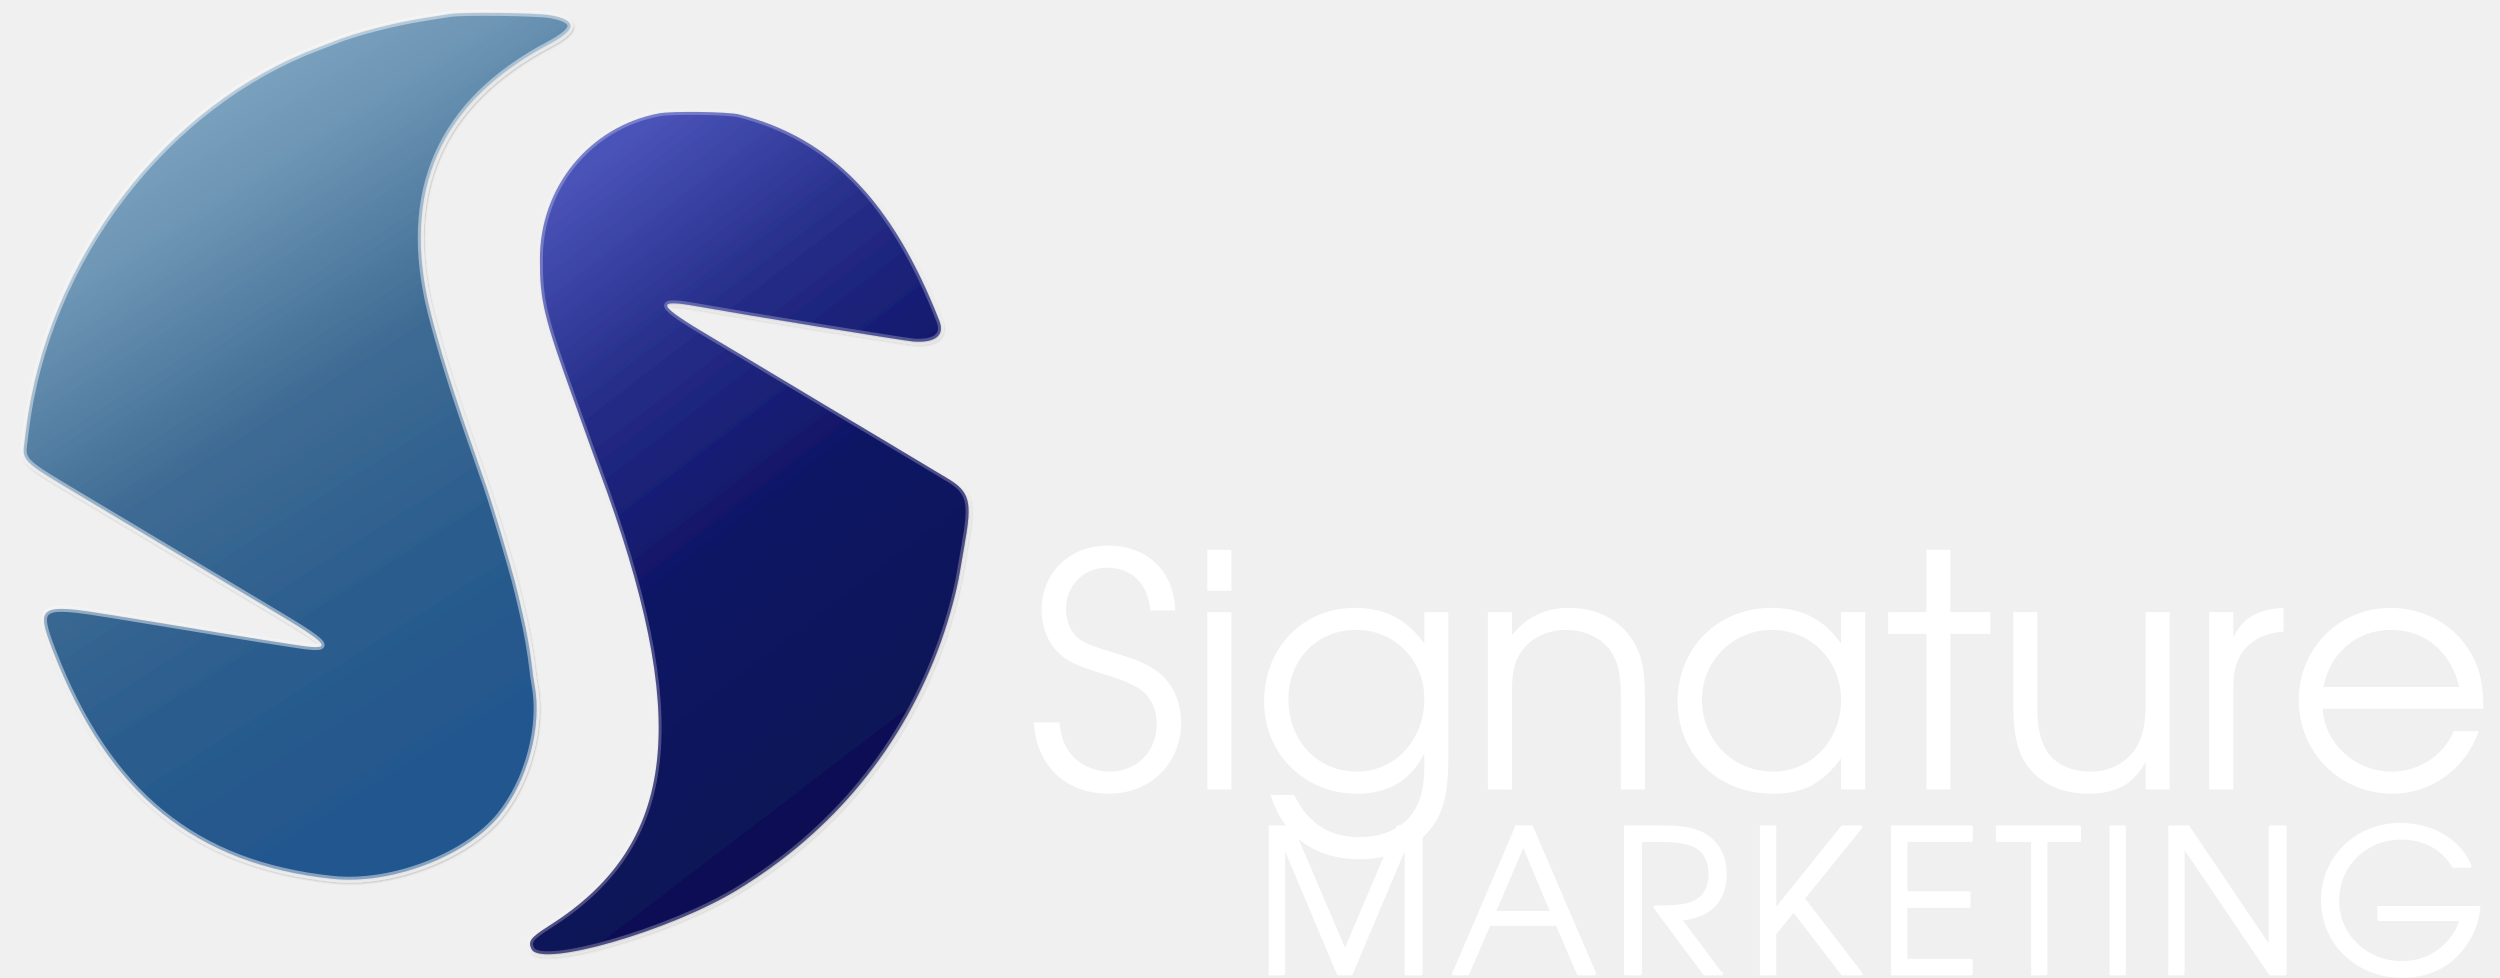
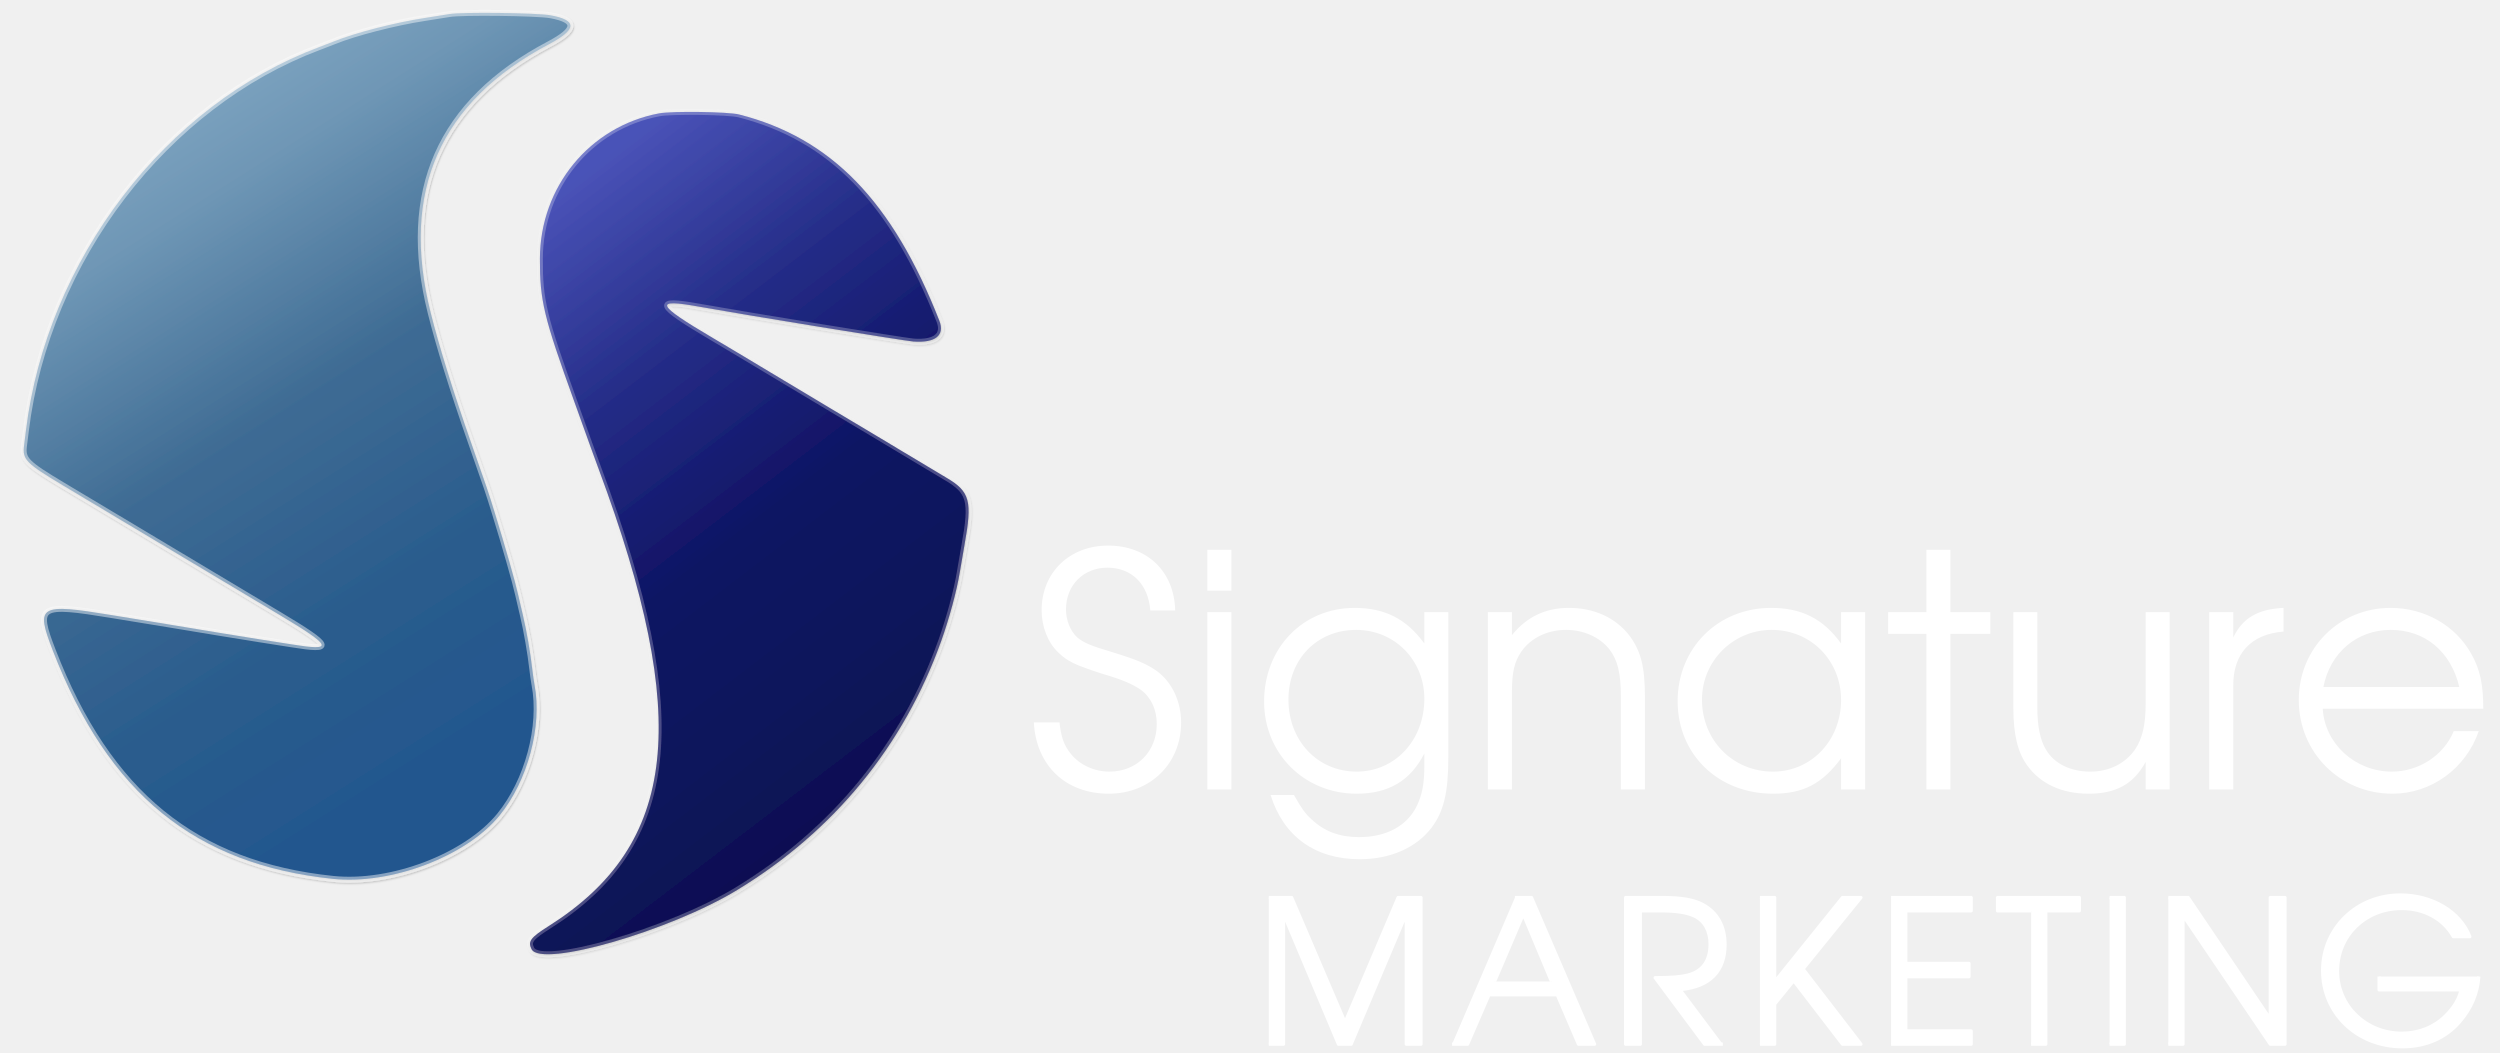
- <svg xmlns="http://www.w3.org/2000/svg" viewBox="0 0 266 104" width="266" height="104">
+ <svg xmlns="http://www.w3.org/2000/svg" viewBox="0 0 266 112" width="266" height="112">
  <defs>
    <linearGradient id="smL" x1="0.15" y1="0" x2="0.55" y2="1">
      <stop offset="0.00" stop-color="#8db2cc" />
      <stop offset="0.25" stop-color="#6e96b5" />
      <stop offset="0.50" stop-color="#3f6c94" />
      <stop offset="0.75" stop-color="#2a5c8d" />
      <stop offset="1.00" stop-color="#22568e" />
    </linearGradient>
    <linearGradient id="smR" x1="0.3" y1="0" x2="0.7" y2="1">
      <stop offset="0.00" stop-color="#4a53b8" />
      <stop offset="0.25" stop-color="#252d88" />
      <stop offset="0.50" stop-color="#0e1363" />
      <stop offset="0.75" stop-color="#101359" />
      <stop offset="1.00" stop-color="#0b0c4a" />
    </linearGradient>
    <filter id="smS" x="-10%" y="-10%" width="125%" height="125%">
      <feDropShadow dx="0.8" dy="1.2" stdDeviation="1" flood-color="#000" flood-opacity="0.35" />
    </filter>
  </defs>
  <g filter="url(#smS)" transform="scale(0.125)">
    <path d="M 382.500 11.982 C 380.300 12.384, 370.776 13.899, 361.335 15.349 C 336.111 19.222, 302.173 27.968, 284.500 35.151 C 281.750 36.269, 275.963 38.505, 271.640 40.121 C 140.982 88.959, 39.835 221.225, 22.050 366.500 C 21.444 371.450, 20.729 377.190, 20.461 379.256 C 18.932 391.054, 22.145 394.340, 53.635 413.180 C 66.211 420.704, 105.975 444.482, 142 466.020 C 178.025 487.558, 221.164 513.352, 237.864 523.340 C 283.095 550.392, 284.731 554.443, 248 548.439 C 242.775 547.585, 230.175 545.601, 220 544.031 C 209.825 542.460, 194.750 540.024, 186.500 538.616 C 178.250 537.209, 158.900 534.002, 143.500 531.490 C 128.100 528.978, 106.275 525.408, 95 523.556 C 33.018 513.373, 30.017 515.202, 45.039 554 C 92.152 675.682, 166.130 735.897, 283.500 748.097 C 332.895 753.231, 396.719 728.976, 425.089 694.289 C 449.156 664.865, 461.704 618.082, 454.969 582.886 C 454.403 579.924, 453.541 573.900, 453.056 569.500 C 451.601 556.329, 448.109 536.266, 445.048 523.500 C 443.466 516.900, 441.632 509.025, 440.973 506 C 438.715 495.641, 430.248 466.016, 420.822 435.500 C 415.646 418.743, 414.831 416.335, 400.512 375.500 C 385.533 332.783, 373.664 294.547, 366.524 266.004 C 340.708 162.801, 374.226 86.761, 467.174 37.664 C 491.142 25.003, 491.579 17.217, 468.557 13.003 C 457.165 10.918, 392.516 10.151, 382.500 11.982" fill="url(#smL)" stroke="#fff" stroke-opacity="0.45" stroke-width="5" />
    <path d="M 561 96.489 C 502.004 107.600, 459.776 159.021, 459.569 220 C 459.448 255.842, 462.718 269.473, 488.718 341.500 C 494.476 357.450, 500.456 374.100, 502.008 378.500 C 503.560 382.900, 506.925 392.125, 509.486 399 C 588.770 611.833, 577.009 718.936, 466.718 788.488 C 451.543 798.058, 449.093 801.411, 452.483 807.966 C 460.760 823.974, 569.992 792.501, 627.500 757.539 C 709.762 707.527, 769.294 634.853, 801.194 545.500 C 808.007 526.417, 814.381 502.872, 816.897 487.500 C 817.977 480.900, 819.788 470.379, 820.922 464.120 C 827.787 426.224, 825.683 418.415, 805.396 406.510 C 799.953 403.316, 792.800 399.040, 789.500 397.007 C 786.200 394.974, 777.200 389.588, 769.500 385.037 C 761.800 380.487, 752.800 375.084, 749.500 373.031 C 746.200 370.978, 736.750 365.335, 728.500 360.491 C 720.250 355.647, 710.800 350.008, 707.500 347.960 C 704.200 345.912, 695.200 340.509, 687.500 335.952 C 679.800 331.396, 670.487 325.830, 666.804 323.584 C 663.121 321.338, 654.434 316.125, 647.500 312 C 640.566 307.875, 631.879 302.664, 628.196 300.419 C 624.513 298.174, 614.750 292.362, 606.500 287.502 C 558.202 259.052, 555.987 253.985, 594.907 260.984 C 634.003 268.015, 770.186 290.169, 777.535 290.693 C 796.229 292.028, 804.416 285.445, 799.541 273 C 759.685 171.243, 707.296 117.303, 629 97.412 C 619.858 95.089, 571.888 94.438, 561 96.489" fill="url(#smR)" stroke="#fff" stroke-opacity="0.25" stroke-width="5" />
  </g>
  <path d="M110 76.86C110.24 81.45 113.38 84.45 117.97 84.45C122.39 84.45 125.67 81.24 125.67 76.89C125.67 74.65 124.73 72.65 123.15 71.44C122.08 70.68 121.01 70.20 118.38 69.40C116.07 68.71 115.31 68.40 114.62 67.82C113.90 67.16 113.42 66.02 113.42 64.85C113.42 62.26 115.28 60.40 117.83 60.40C120.42 60.40 122.18 62.16 122.39 64.95L125.04 64.95C124.94 60.81 122.08 58.05 117.90 58.05C113.80 58.05 110.83 60.92 110.83 64.92C110.83 66.68 111.48 68.37 112.62 69.44C113.62 70.40 114.38 70.75 117.38 71.72C119.39 72.30 120.49 72.79 121.35 73.37C122.46 74.17 123.08 75.48 123.08 77.03C123.08 79.96 120.97 82.10 118.04 82.10C116.42 82.10 114.87 81.38 113.93 80.20C113.21 79.31 112.90 78.44 112.73 76.86M128.46 84L131.02 84L131.02 65.13L128.46 65.13M128.46 62.85L131.02 62.85L131.02 58.50L128.46 58.50M154.10 65.13L151.55 65.13L151.55 68.47C149.65 65.85 147.34 64.68 144.13 64.68C138.61 64.68 134.50 68.96 134.50 74.65C134.50 80.17 138.78 84.45 144.34 84.45C147.75 84.45 150.07 83.07 151.55 80.17L151.55 81.45C151.55 83.31 151.34 84.48 150.79 85.66C149.79 87.83 147.55 89.07 144.61 89.07C142.51 89.07 140.89 88.45 139.54 87.17C138.89 86.59 138.47 86 137.68 84.59L135.19 84.59C136.57 89 139.92 91.42 144.68 91.42C147.96 91.42 150.72 90.18 152.34 88.04C153.62 86.31 154.10 84.31 154.10 80.62M144.30 67.02C148.37 67.02 151.55 70.23 151.55 74.34C151.55 78.76 148.44 82.10 144.34 82.10C140.20 82.10 137.09 78.82 137.09 74.44C137.09 70.13 140.13 67.02 144.30 67.02M158.31 84L160.87 84L160.87 73.61C160.87 71.51 161.14 70.40 161.87 69.33C162.87 67.89 164.63 67.02 166.63 67.02C168.49 67.02 170.18 67.78 171.22 69.06C172.12 70.23 172.46 71.61 172.46 74.10L172.46 84L175.02 84L175.02 74.10C175.02 70.92 174.57 69.23 173.36 67.61C171.88 65.71 169.60 64.68 166.94 64.68C164.46 64.68 162.46 65.61 160.87 67.58L160.87 65.13L158.31 65.13M198.45 65.13L195.89 65.13L195.89 68.47C194 65.85 191.72 64.68 188.44 64.68C182.78 64.68 178.50 68.96 178.50 74.61C178.50 80.27 182.82 84.45 188.65 84.45C191.86 84.45 193.86 83.41 195.89 80.69L195.89 84L198.45 84M188.51 67.02C192.68 67.02 195.89 70.27 195.89 74.48C195.89 78.79 192.72 82.10 188.65 82.10C184.37 82.10 181.09 78.76 181.09 74.44C181.09 70.34 184.40 67.02 188.51 67.02M204.97 84L207.52 84L207.52 67.44L211.77 67.44L211.77 65.13L207.52 65.13L207.52 58.50L204.97 58.50L204.97 65.13L200.90 65.13L200.90 67.44L204.97 67.44M230.85 65.13L228.30 65.13L228.30 74.82C228.30 77.13 227.95 78.58 227.16 79.76C226.09 81.27 224.40 82.10 222.40 82.10C220.29 82.10 218.53 81.24 217.67 79.72C217.08 78.76 216.77 77.24 216.77 75.30L216.77 65.13L214.22 65.13L214.22 75.30C214.22 78.13 214.67 80.03 215.70 81.45C217.12 83.41 219.40 84.45 222.23 84.45C225.16 84.45 227.02 83.41 228.30 81.07L228.30 84L230.85 84M235.06 84L237.62 84L237.62 72.99C237.58 69.58 239.48 67.47 242.97 67.20L242.97 64.68C240.24 64.81 238.62 65.75 237.62 67.82L237.62 65.13L235.06 65.13M264.22 75.41C264.22 72.82 263.88 71.23 262.95 69.58C261.26 66.54 257.98 64.68 254.36 64.68C248.87 64.68 244.59 68.99 244.59 74.48C244.59 80.07 248.97 84.45 254.56 84.45C258.67 84.45 262.36 81.79 263.74 77.79L261.08 77.79C260.01 80.38 257.36 82.10 254.49 82.10C250.59 82.10 247.35 79.13 247.14 75.41M247.21 73.10C247.90 69.47 250.77 67.02 254.36 67.02C258.01 67.02 260.77 69.30 261.67 73.10" fill="#ffffff" />
-   <path d="M135 103.60L136.56 103.60L136.56 89.71L142.41 103.60L143.76 103.60L149.63 89.71L149.63 103.60L151.19 103.60L151.19 88L148.76 88L143.11 101.28L137.43 88L135 88M154.50 103.60L156.15 103.60L158.43 98.34L165.69 98.34L167.95 103.60L169.66 103.60L162.95 88L161.19 88M159.02 96.93L162.08 89.77L165.08 96.93M178.94 97.77C181.94 97.46 183.54 95.81 183.54 93C183.54 91.06 182.72 89.58 181.20 88.76C180.23 88.23 178.90 88 176.83 88L172.97 88L172.97 103.60L174.53 103.60L174.53 89.41L176.73 89.41C178.37 89.41 179.47 89.58 180.32 89.98C181.37 90.49 181.96 91.55 181.96 92.96C181.96 94.73 181.16 95.85 179.60 96.25C178.86 96.44 177.85 96.53 176.11 96.53L181.37 103.60L183.31 103.60M187.26 103.60L188.82 103.60L188.82 99.34L190.85 96.84L196.04 103.60L198 103.60L191.84 95.60L198 88L196.04 88L188.82 96.97L188.82 88L187.26 88M201.21 103.60L209.73 103.60L209.73 102.19L202.77 102.19L202.77 96.42L209.50 96.42L209.50 95.01L202.77 95.01L202.77 89.41L209.73 89.41L209.73 88L201.21 88M216.11 103.60L217.67 103.60L217.67 89.41L221.24 89.41L221.24 88L212.54 88L212.54 89.41L216.11 89.41M224.46 103.60L226.02 103.60L226.02 88L224.46 88M230.71 103.60L232.27 103.60L232.27 89.88L241.56 103.60L243.12 103.60L243.12 88L241.56 88L241.56 100.94L232.82 88L230.71 88M253.14 96.40L253.14 97.82L261.86 97.82C261.63 98.83 261.10 99.69 260.21 100.58C259.01 101.78 257.36 102.44 255.55 102.44C251.73 102.44 248.71 99.53 248.71 95.81C248.71 92.05 251.67 89.16 255.53 89.16C257.93 89.16 259.96 90.26 261.04 92.16L262.79 92.16C261.76 89.50 258.80 87.73 255.40 87.73C250.76 87.73 247.13 91.25 247.13 95.77C247.13 100.35 250.82 103.87 255.61 103.87C258.08 103.87 260.19 102.97 261.69 101.24C262.96 99.78 263.63 98.15 263.74 96.40" fill="#ffffff" stroke="#ffffff" stroke-width="0.35" stroke-linejoin="round" />
+   <path d="M135 111.1L136.56 111.1L136.56 97.21L142.41 111.1L143.76 111.1L149.63 97.21L149.63 111.1L151.19 111.1L151.19 95.5L148.76 95.5L143.11 108.78L137.43 95.5L135 95.5M154.50 111.1L156.15 111.1L158.43 105.84L165.69 105.84L167.95 111.1L169.66 111.1L162.95 95.5L161.19 95.5M159.02 104.43L162.08 97.27L165.08 104.43M178.94 105.27C181.94 104.96 183.54 103.31 183.54 100.5C183.54 98.56 182.72 97.08 181.20 96.26C180.23 95.73 178.90 95.5 176.83 95.5L172.97 95.5L172.97 111.1L174.53 111.1L174.53 96.91L176.73 96.91C178.37 96.91 179.47 97.08 180.32 97.48C181.37 97.99 181.96 99.05 181.96 100.46C181.96 102.23 181.16 103.35 179.60 103.75C178.86 103.94 177.85 104.03 176.11 104.03L181.37 111.1L183.31 111.1M187.26 111.1L188.82 111.1L188.82 106.84L190.85 104.34L196.04 111.1L198 111.1L191.84 103.1L198 95.5L196.04 95.5L188.82 104.47L188.82 95.5L187.26 95.5M201.21 111.1L209.73 111.1L209.73 109.69L202.77 109.69L202.77 103.92L209.50 103.92L209.50 102.51L202.77 102.51L202.77 96.91L209.73 96.91L209.73 95.5L201.21 95.5M216.11 111.1L217.67 111.1L217.67 96.91L221.24 96.91L221.24 95.5L212.54 95.5L212.54 96.91L216.11 96.91M224.46 111.1L226.02 111.1L226.02 95.5L224.46 95.5M230.71 111.1L232.27 111.1L232.27 97.38L241.56 111.1L243.12 111.1L243.12 95.5L241.56 95.5L241.56 108.44L232.82 95.5L230.71 95.5M253.14 103.9L253.14 105.32L261.86 105.32C261.63 106.33 261.10 107.19 260.21 108.08C259.01 109.28 257.36 109.94 255.55 109.94C251.73 109.94 248.71 107.03 248.71 103.31C248.71 99.55 251.67 96.66 255.53 96.66C257.93 96.66 259.96 97.76 261.04 99.66L262.79 99.66C261.76 97 258.80 95.23 255.40 95.23C250.76 95.23 247.13 98.75 247.13 103.27C247.13 107.85 250.82 111.37 255.61 111.37C258.08 111.37 260.19 110.47 261.69 108.74C262.96 107.28 263.63 105.65 263.74 103.9" fill="#ffffff" stroke="#ffffff" stroke-width="0.35" stroke-linejoin="round" />
</svg>
